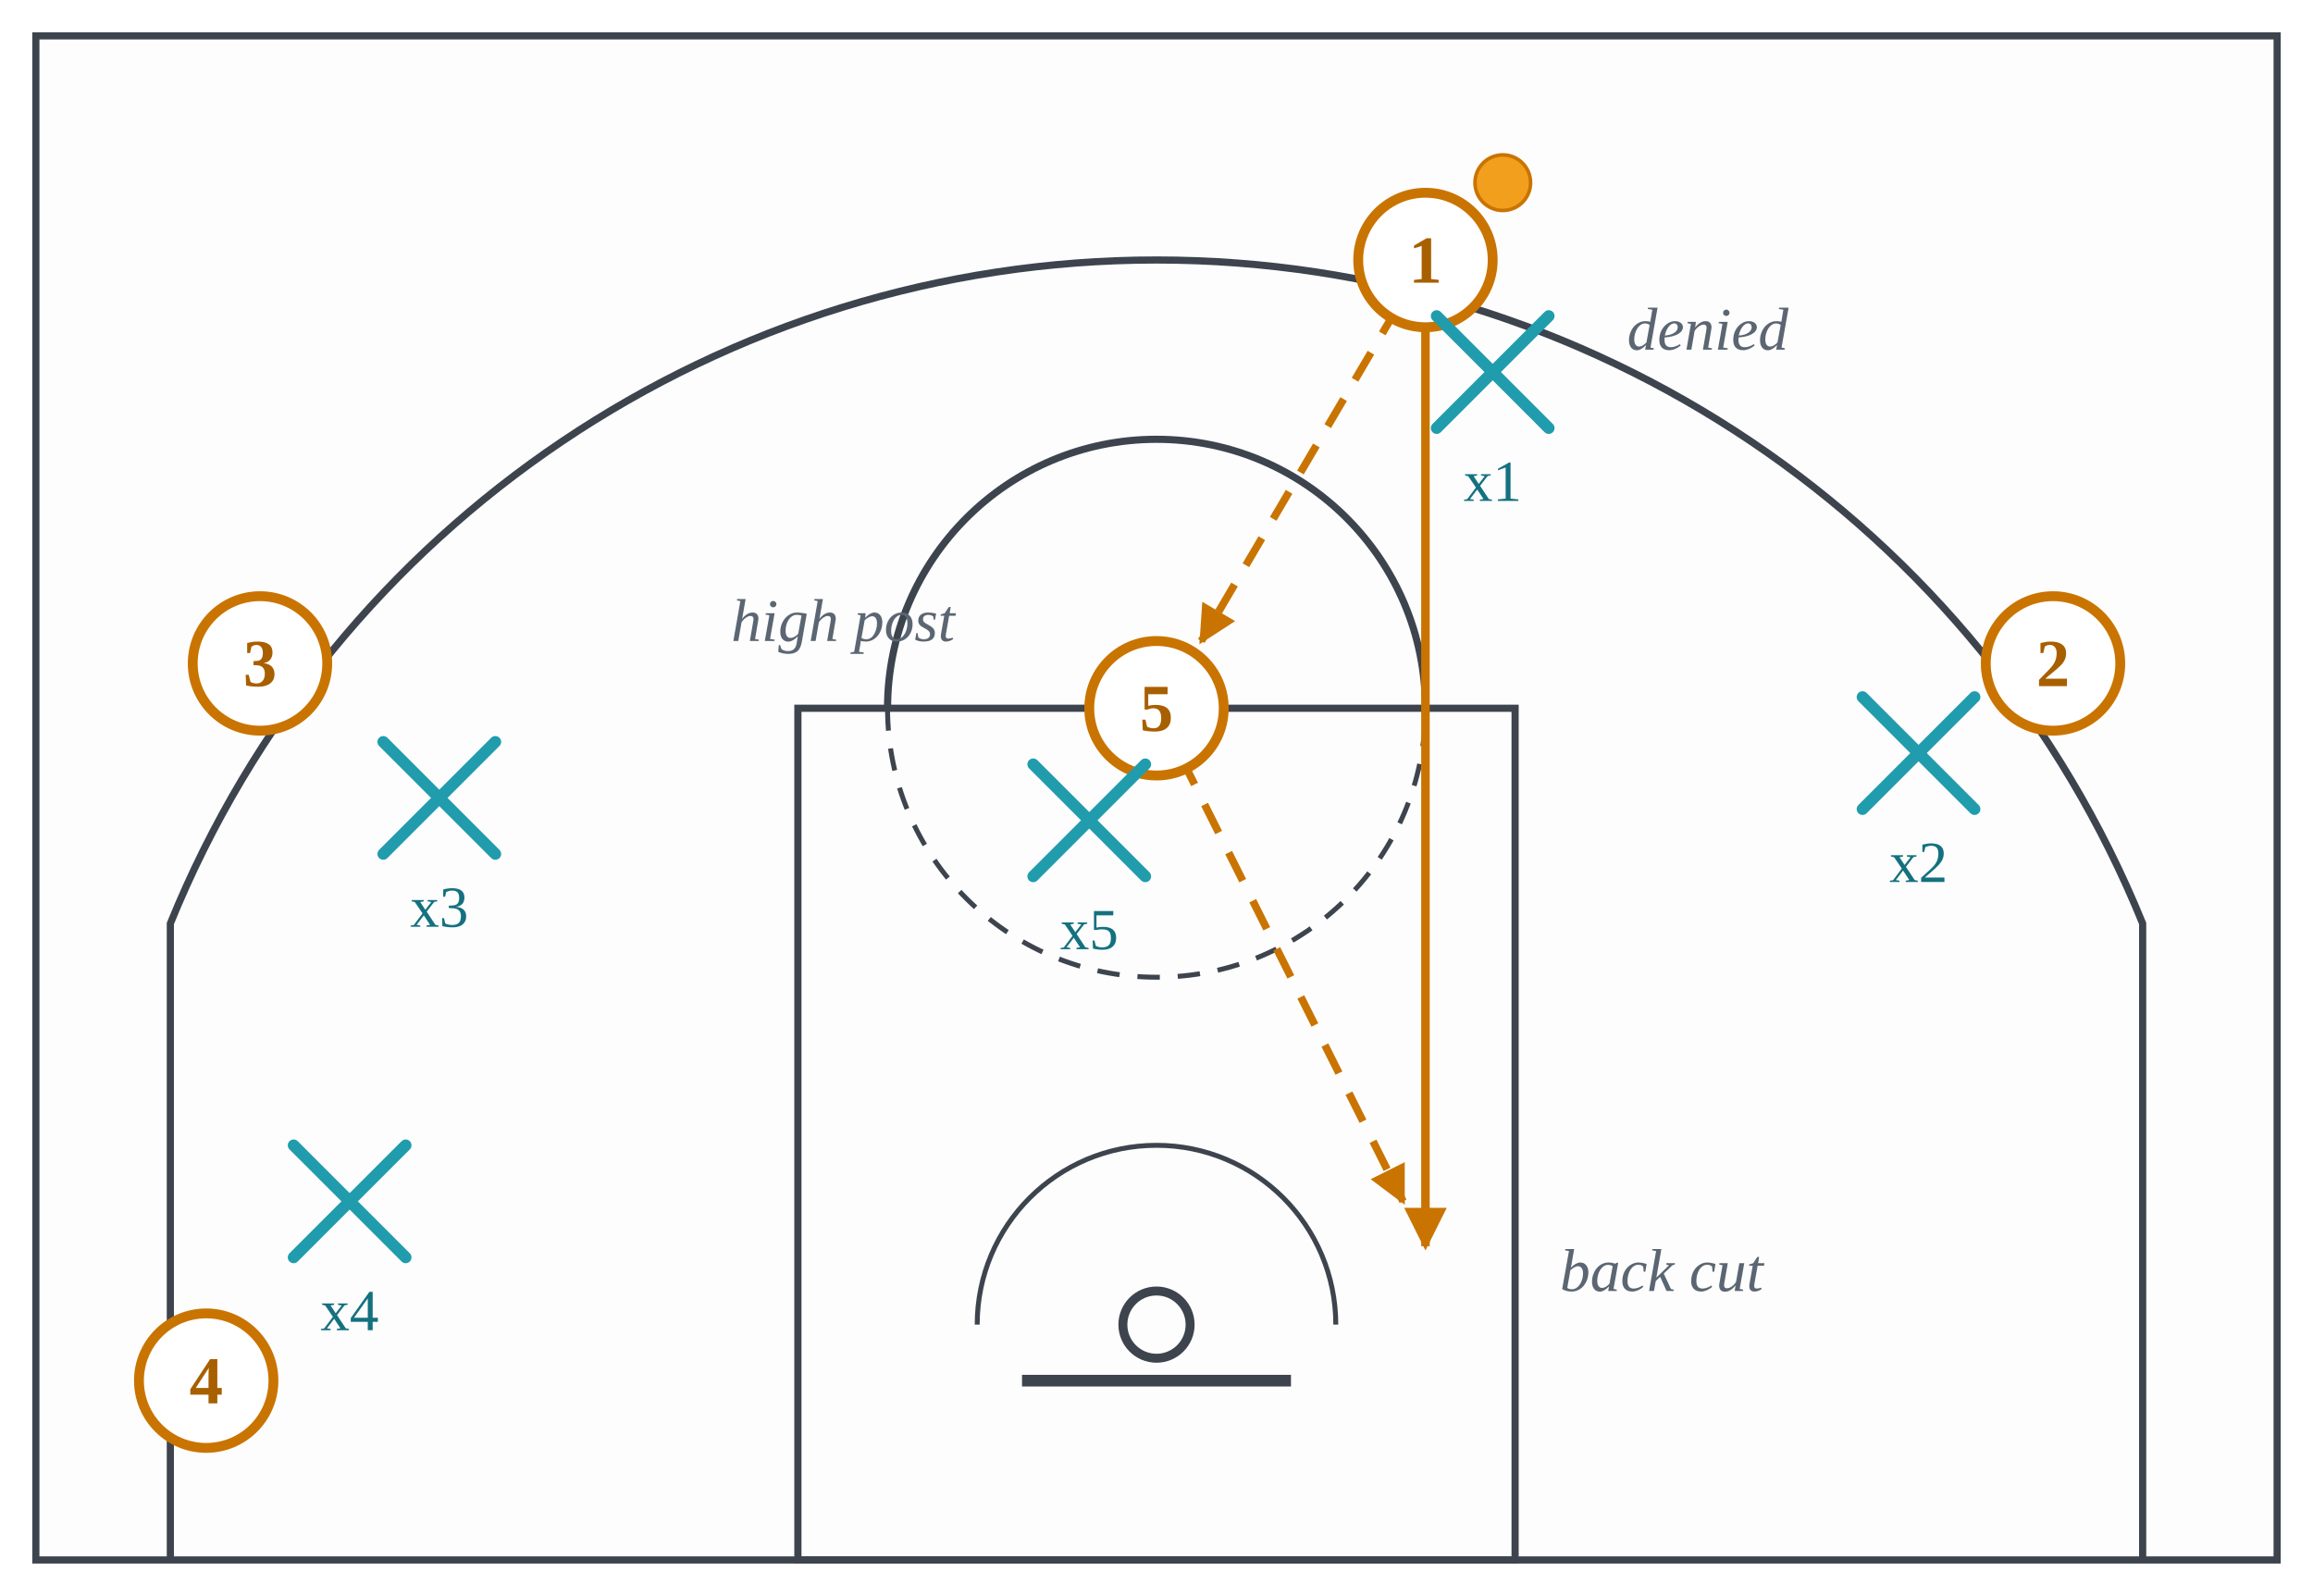
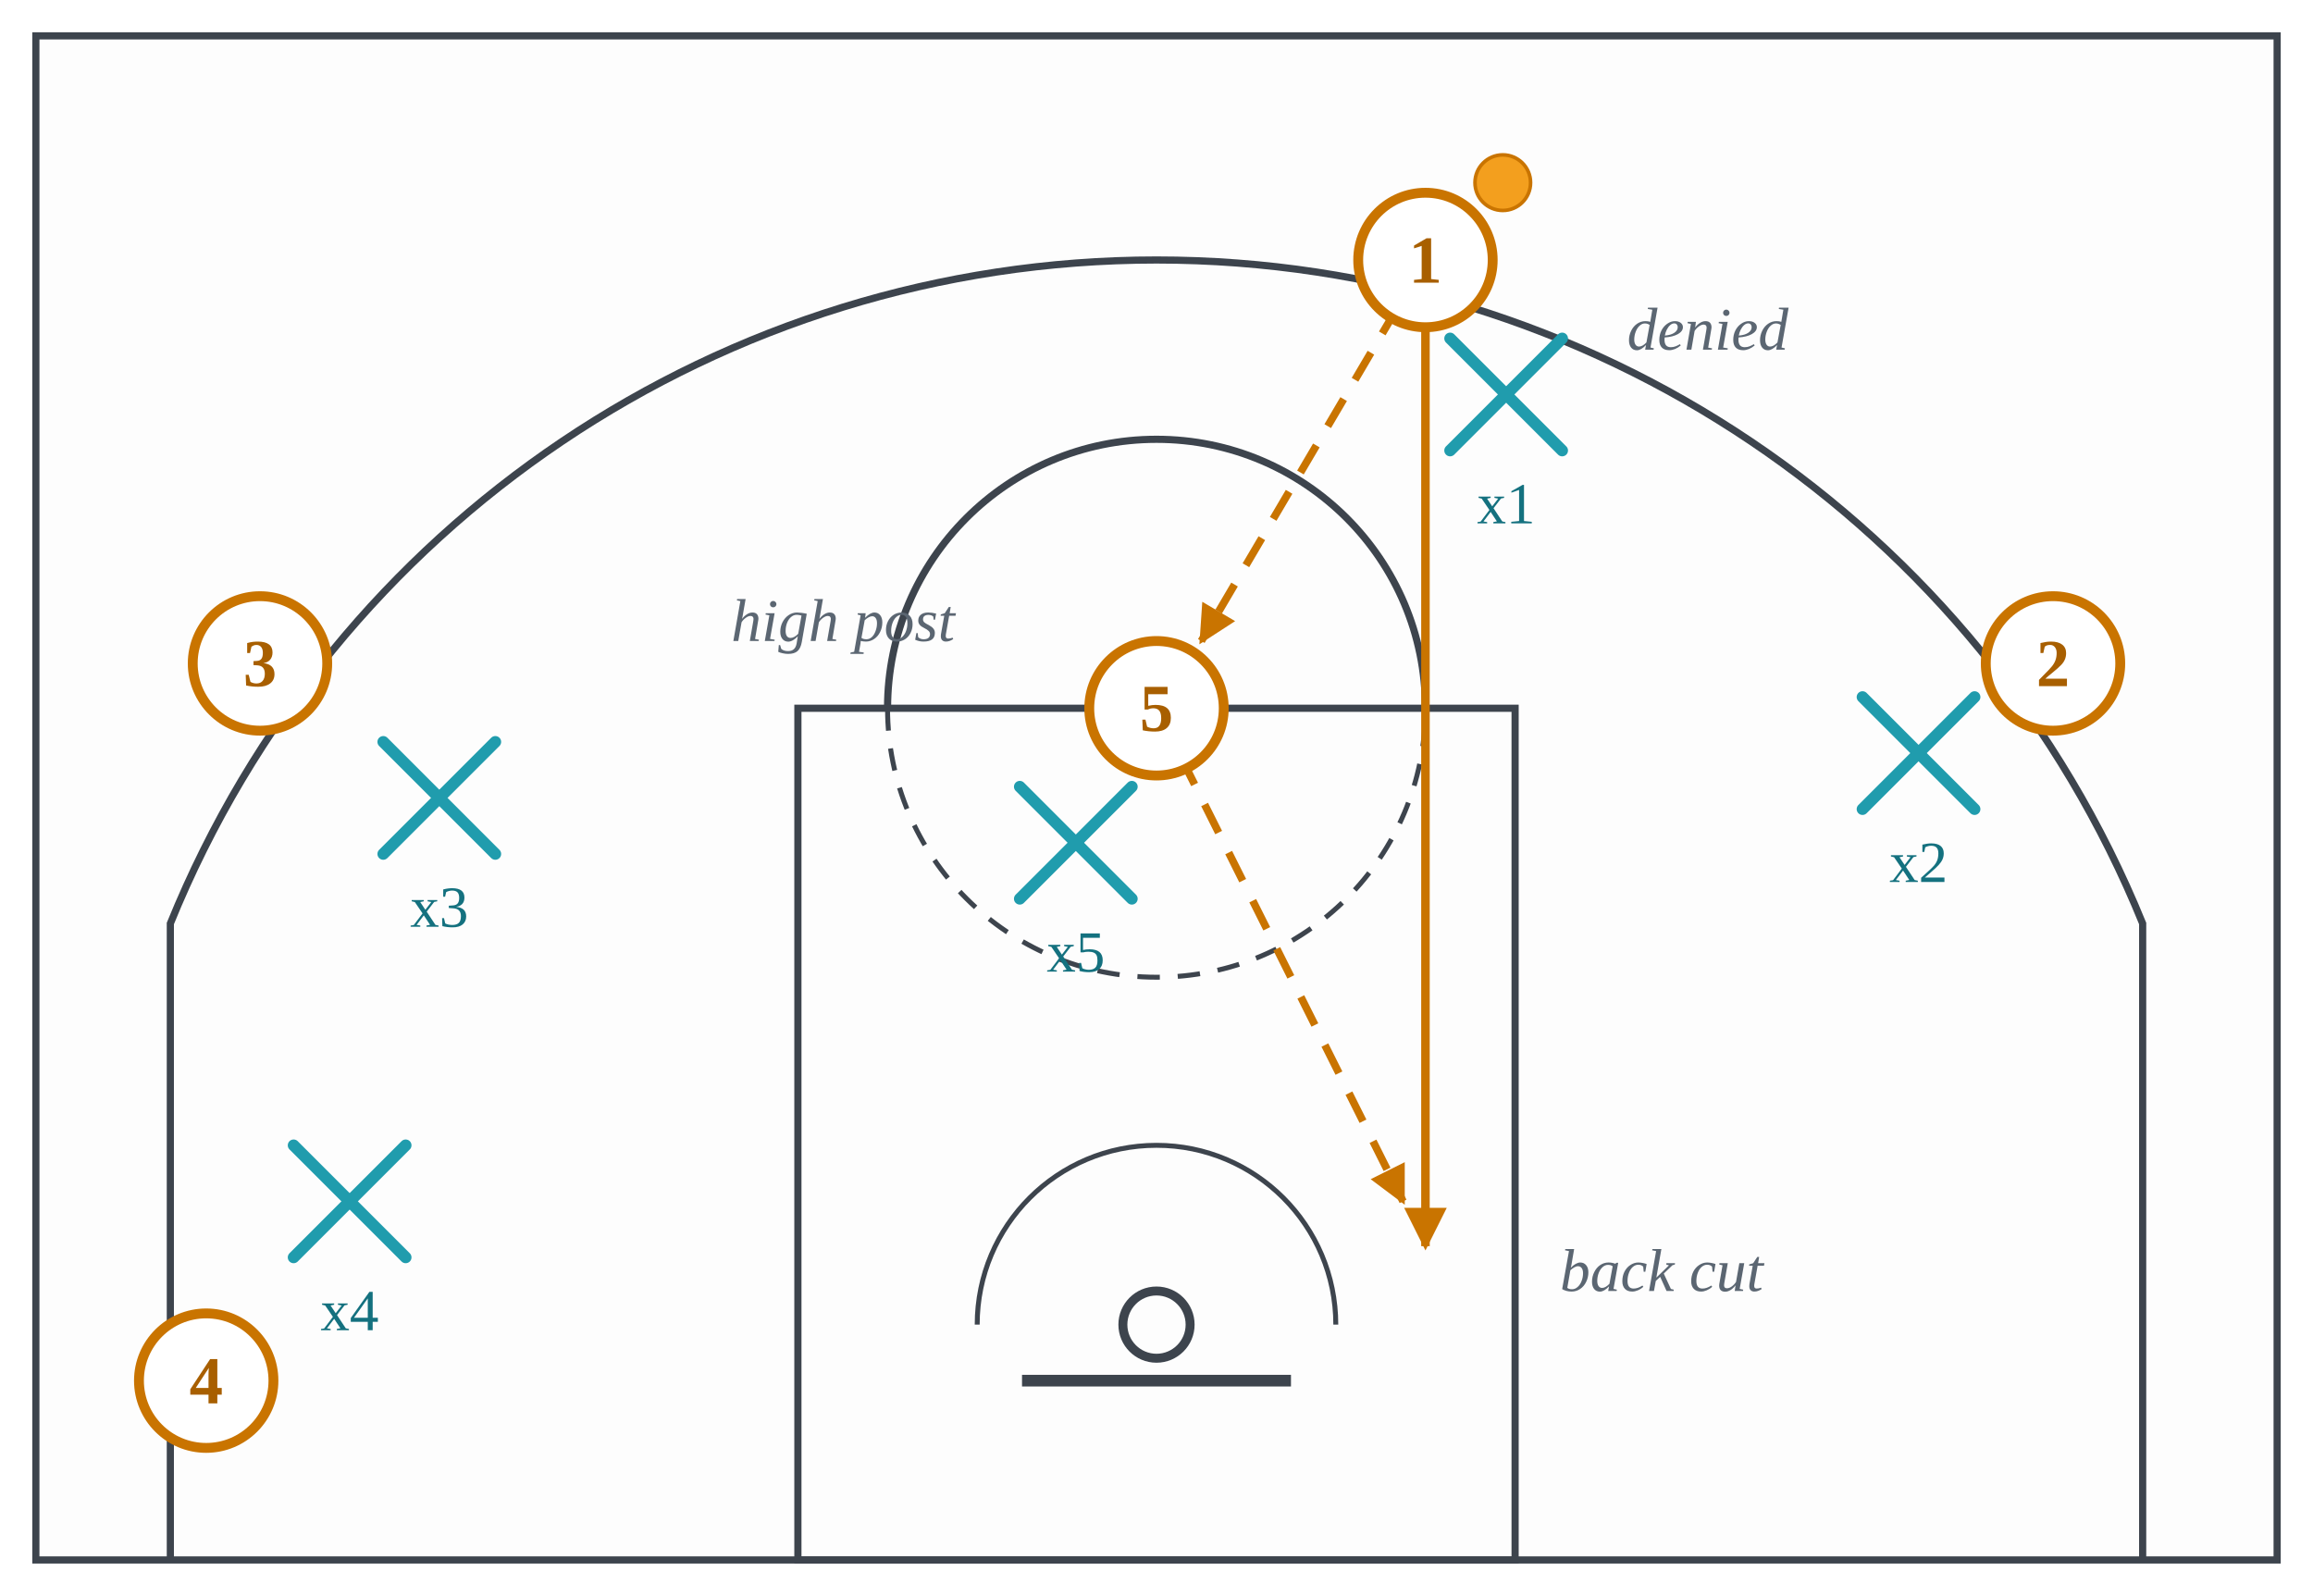
<svg xmlns="http://www.w3.org/2000/svg" viewBox="0 0 516.0 356.0" width="516.0" role="img" aria-label="A 5-out floor with the big at the high post. The ball goes from the top to the big at the free-throw line. The passer's defender denies the return, so the passer back cuts to the rim and the high post can drop it to him. If the back cut is covered, the passer clears to the corner and the next guard cuts off the high post for a handoff. The other three are spaced at the wings and the far corner." class="hd-court-svg">
  <defs>
    <marker id="hd-arrow-o" viewBox="0 0 10 10" refX="9" refY="5" markerWidth="5" markerHeight="5" orient="auto-start-reverse">
      <path d="M 0 0 L 10 5 L 0 10 z" fill="var(--hd-offense, #C97400)" />
    </marker>
    <marker id="hd-arrow-d" viewBox="0 0 10 10" refX="9" refY="5" markerWidth="5" markerHeight="5" orient="auto-start-reverse">
      <path d="M 0 0 L 10 5 L 0 10 z" fill="var(--hd-defense, #209CAD)" />
    </marker>
  </defs>
  <rect x="8.0" y="8.0" width="500.0" height="340.0" fill="var(--court-floor, #fdfdfd)" stroke="var(--court-line, #3d444d)" stroke-width="1.6" />
  <path d="M 38.0 348.0 L 38.0 206.02 A 237.5 237.5 0 0 1 478.0 206.02 L 478.0 348.0" stroke="var(--court-line, #3d444d)" fill="none" stroke-width="1.6" />
  <rect x="178.0" y="158.0" width="160.0" height="190.0" stroke="var(--court-line, #3d444d)" fill="none" stroke-width="1.6" />
  <path d="M 198.0 158.0 A 60.0 60.0 0 0 1 318.0 158.0" stroke="var(--court-line, #3d444d)" fill="none" stroke-width="1.6" />
  <path d="M 198.0 158.0 A 60.0 60.0 0 0 0 318.0 158.0" stroke="var(--court-line, #3d444d)" fill="none" stroke-width="1.1" stroke-dasharray="5 4" />
  <path d="M 218.0 295.5 A 40.0 40.0 0 0 1 298.0 295.5" stroke="var(--court-line, #3d444d)" fill="none" stroke-width="1.1" />
  <line x1="228.0" y1="308.0" x2="288.0" y2="308.0" stroke="var(--court-line, #3d444d)" stroke-width="2.6" />
  <circle cx="258.0" cy="295.5" r="7.5" stroke="var(--court-line, #3d444d)" fill="none" stroke-width="2" />
  <line x1="318.0" y1="58.0" x2="268.0" y2="143.0" stroke="var(--hd-offense, #C97400)" fill="none" marker-end="url(#hd-arrow-o)" stroke-width="1.7" stroke-dasharray="7 5" />
  <line x1="318.0" y1="58.0" x2="318.0" y2="278.0" stroke="var(--hd-offense, #C97400)" fill="none" marker-end="url(#hd-arrow-o)" stroke-width="1.9" />
  <line x1="258.0" y1="158.0" x2="313.0" y2="268.0" stroke="var(--hd-offense, #C97400)" fill="none" marker-end="url(#hd-arrow-o)" stroke-width="1.7" stroke-dasharray="7 5" />
  <circle cx="318.0" cy="58.0" r="15.0" fill="var(--court-floor, #fff)" stroke="var(--hd-offense, #C97400)" stroke-width="2.2" />
  <text x="318.0" y="58.0" text-anchor="middle" dominant-baseline="central" font-size="15.0" font-weight="600" fill="var(--hd-offense-ink, #A85F00)">1</text>
  <circle cx="335.25" cy="40.75" r="6.2" fill="#F39F1E" stroke="var(--hd-offense, #C97400)" stroke-width="0.8" />
  <circle cx="258.0" cy="158.0" r="15.0" fill="var(--court-floor, #fff)" stroke="var(--hd-offense, #C97400)" stroke-width="2.2" />
  <text x="258.0" y="158.0" text-anchor="middle" dominant-baseline="central" font-size="15.0" font-weight="600" fill="var(--hd-offense-ink, #A85F00)">5</text>
  <circle cx="458.0" cy="148.0" r="15.0" fill="var(--court-floor, #fff)" stroke="var(--hd-offense, #C97400)" stroke-width="2.2" />
  <text x="458.0" y="148.0" text-anchor="middle" dominant-baseline="central" font-size="15.0" font-weight="600" fill="var(--hd-offense-ink, #A85F00)">2</text>
  <circle cx="58.0" cy="148.0" r="15.0" fill="var(--court-floor, #fff)" stroke="var(--hd-offense, #C97400)" stroke-width="2.2" />
  <text x="58.0" y="148.0" text-anchor="middle" dominant-baseline="central" font-size="15.0" font-weight="600" fill="var(--hd-offense-ink, #A85F00)">3</text>
  <circle cx="46.0" cy="308.0" r="15.0" fill="var(--court-floor, #fff)" stroke="var(--hd-offense, #C97400)" stroke-width="2.2" />
  <text x="46.0" y="308.0" text-anchor="middle" dominant-baseline="central" font-size="15.0" font-weight="600" fill="var(--hd-offense-ink, #A85F00)">4</text>
-   <line x1="320.5" y1="70.5" x2="345.5" y2="95.5" stroke="var(--hd-defense, #209CAD)" stroke-width="2.6" stroke-linecap="round" />
-   <line x1="320.5" y1="95.5" x2="345.5" y2="70.5" stroke="var(--hd-defense, #209CAD)" stroke-width="2.6" stroke-linecap="round" />
-   <text x="333.0" y="111.75" text-anchor="middle" font-size="13.0" fill="var(--hd-defense-ink, #14717F)">x1</text>
-   <line x1="230.5" y1="170.5" x2="255.5" y2="195.5" stroke="var(--hd-defense, #209CAD)" stroke-width="2.6" stroke-linecap="round" />
-   <line x1="230.5" y1="195.5" x2="255.5" y2="170.5" stroke="var(--hd-defense, #209CAD)" stroke-width="2.6" stroke-linecap="round" />
-   <text x="243.0" y="211.75" text-anchor="middle" font-size="13.0" fill="var(--hd-defense-ink, #14717F)">x5</text>
+   <line x1="323.5" y1="75.5" x2="348.5" y2="100.5" stroke="var(--hd-defense, #209CAD)" stroke-width="2.6" stroke-linecap="round" />
+   <line x1="323.5" y1="100.5" x2="348.5" y2="75.5" stroke="var(--hd-defense, #209CAD)" stroke-width="2.6" stroke-linecap="round" />
+   <text x="336.0" y="116.75" text-anchor="middle" font-size="13.0" fill="var(--hd-defense-ink, #14717F)">x1</text>
+   <line x1="227.5" y1="175.5" x2="252.5" y2="200.5" stroke="var(--hd-defense, #209CAD)" stroke-width="2.6" stroke-linecap="round" />
+   <line x1="227.5" y1="200.5" x2="252.5" y2="175.5" stroke="var(--hd-defense, #209CAD)" stroke-width="2.6" stroke-linecap="round" />
+   <text x="240.0" y="216.75" text-anchor="middle" font-size="13.0" fill="var(--hd-defense-ink, #14717F)">x5</text>
  <line x1="415.5" y1="155.5" x2="440.5" y2="180.5" stroke="var(--hd-defense, #209CAD)" stroke-width="2.6" stroke-linecap="round" />
  <line x1="415.5" y1="180.5" x2="440.5" y2="155.5" stroke="var(--hd-defense, #209CAD)" stroke-width="2.6" stroke-linecap="round" />
  <text x="428.0" y="196.75" text-anchor="middle" font-size="13.0" fill="var(--hd-defense-ink, #14717F)">x2</text>
  <line x1="85.5" y1="165.5" x2="110.5" y2="190.5" stroke="var(--hd-defense, #209CAD)" stroke-width="2.6" stroke-linecap="round" />
  <line x1="85.5" y1="190.5" x2="110.5" y2="165.5" stroke="var(--hd-defense, #209CAD)" stroke-width="2.6" stroke-linecap="round" />
  <text x="98.0" y="206.75" text-anchor="middle" font-size="13.0" fill="var(--hd-defense-ink, #14717F)">x3</text>
  <line x1="65.5" y1="255.5" x2="90.5" y2="280.5" stroke="var(--hd-defense, #209CAD)" stroke-width="2.6" stroke-linecap="round" />
  <line x1="65.5" y1="280.5" x2="90.5" y2="255.5" stroke="var(--hd-defense, #209CAD)" stroke-width="2.6" stroke-linecap="round" />
  <text x="78.0" y="296.75" text-anchor="middle" font-size="13.0" fill="var(--hd-defense-ink, #14717F)">x4</text>
  <text x="363.0" y="78.0" text-anchor="start" font-size="13.5" font-style="italic" fill="var(--hd-muted, #5b6672)">denied</text>
  <text x="348.0" y="288.0" text-anchor="start" font-size="13.5" font-style="italic" fill="var(--hd-muted, #5b6672)">back cut</text>
  <text x="213.0" y="143.0" text-anchor="end" font-size="13.5" font-style="italic" fill="var(--hd-muted, #5b6672)">high post</text>
</svg>
